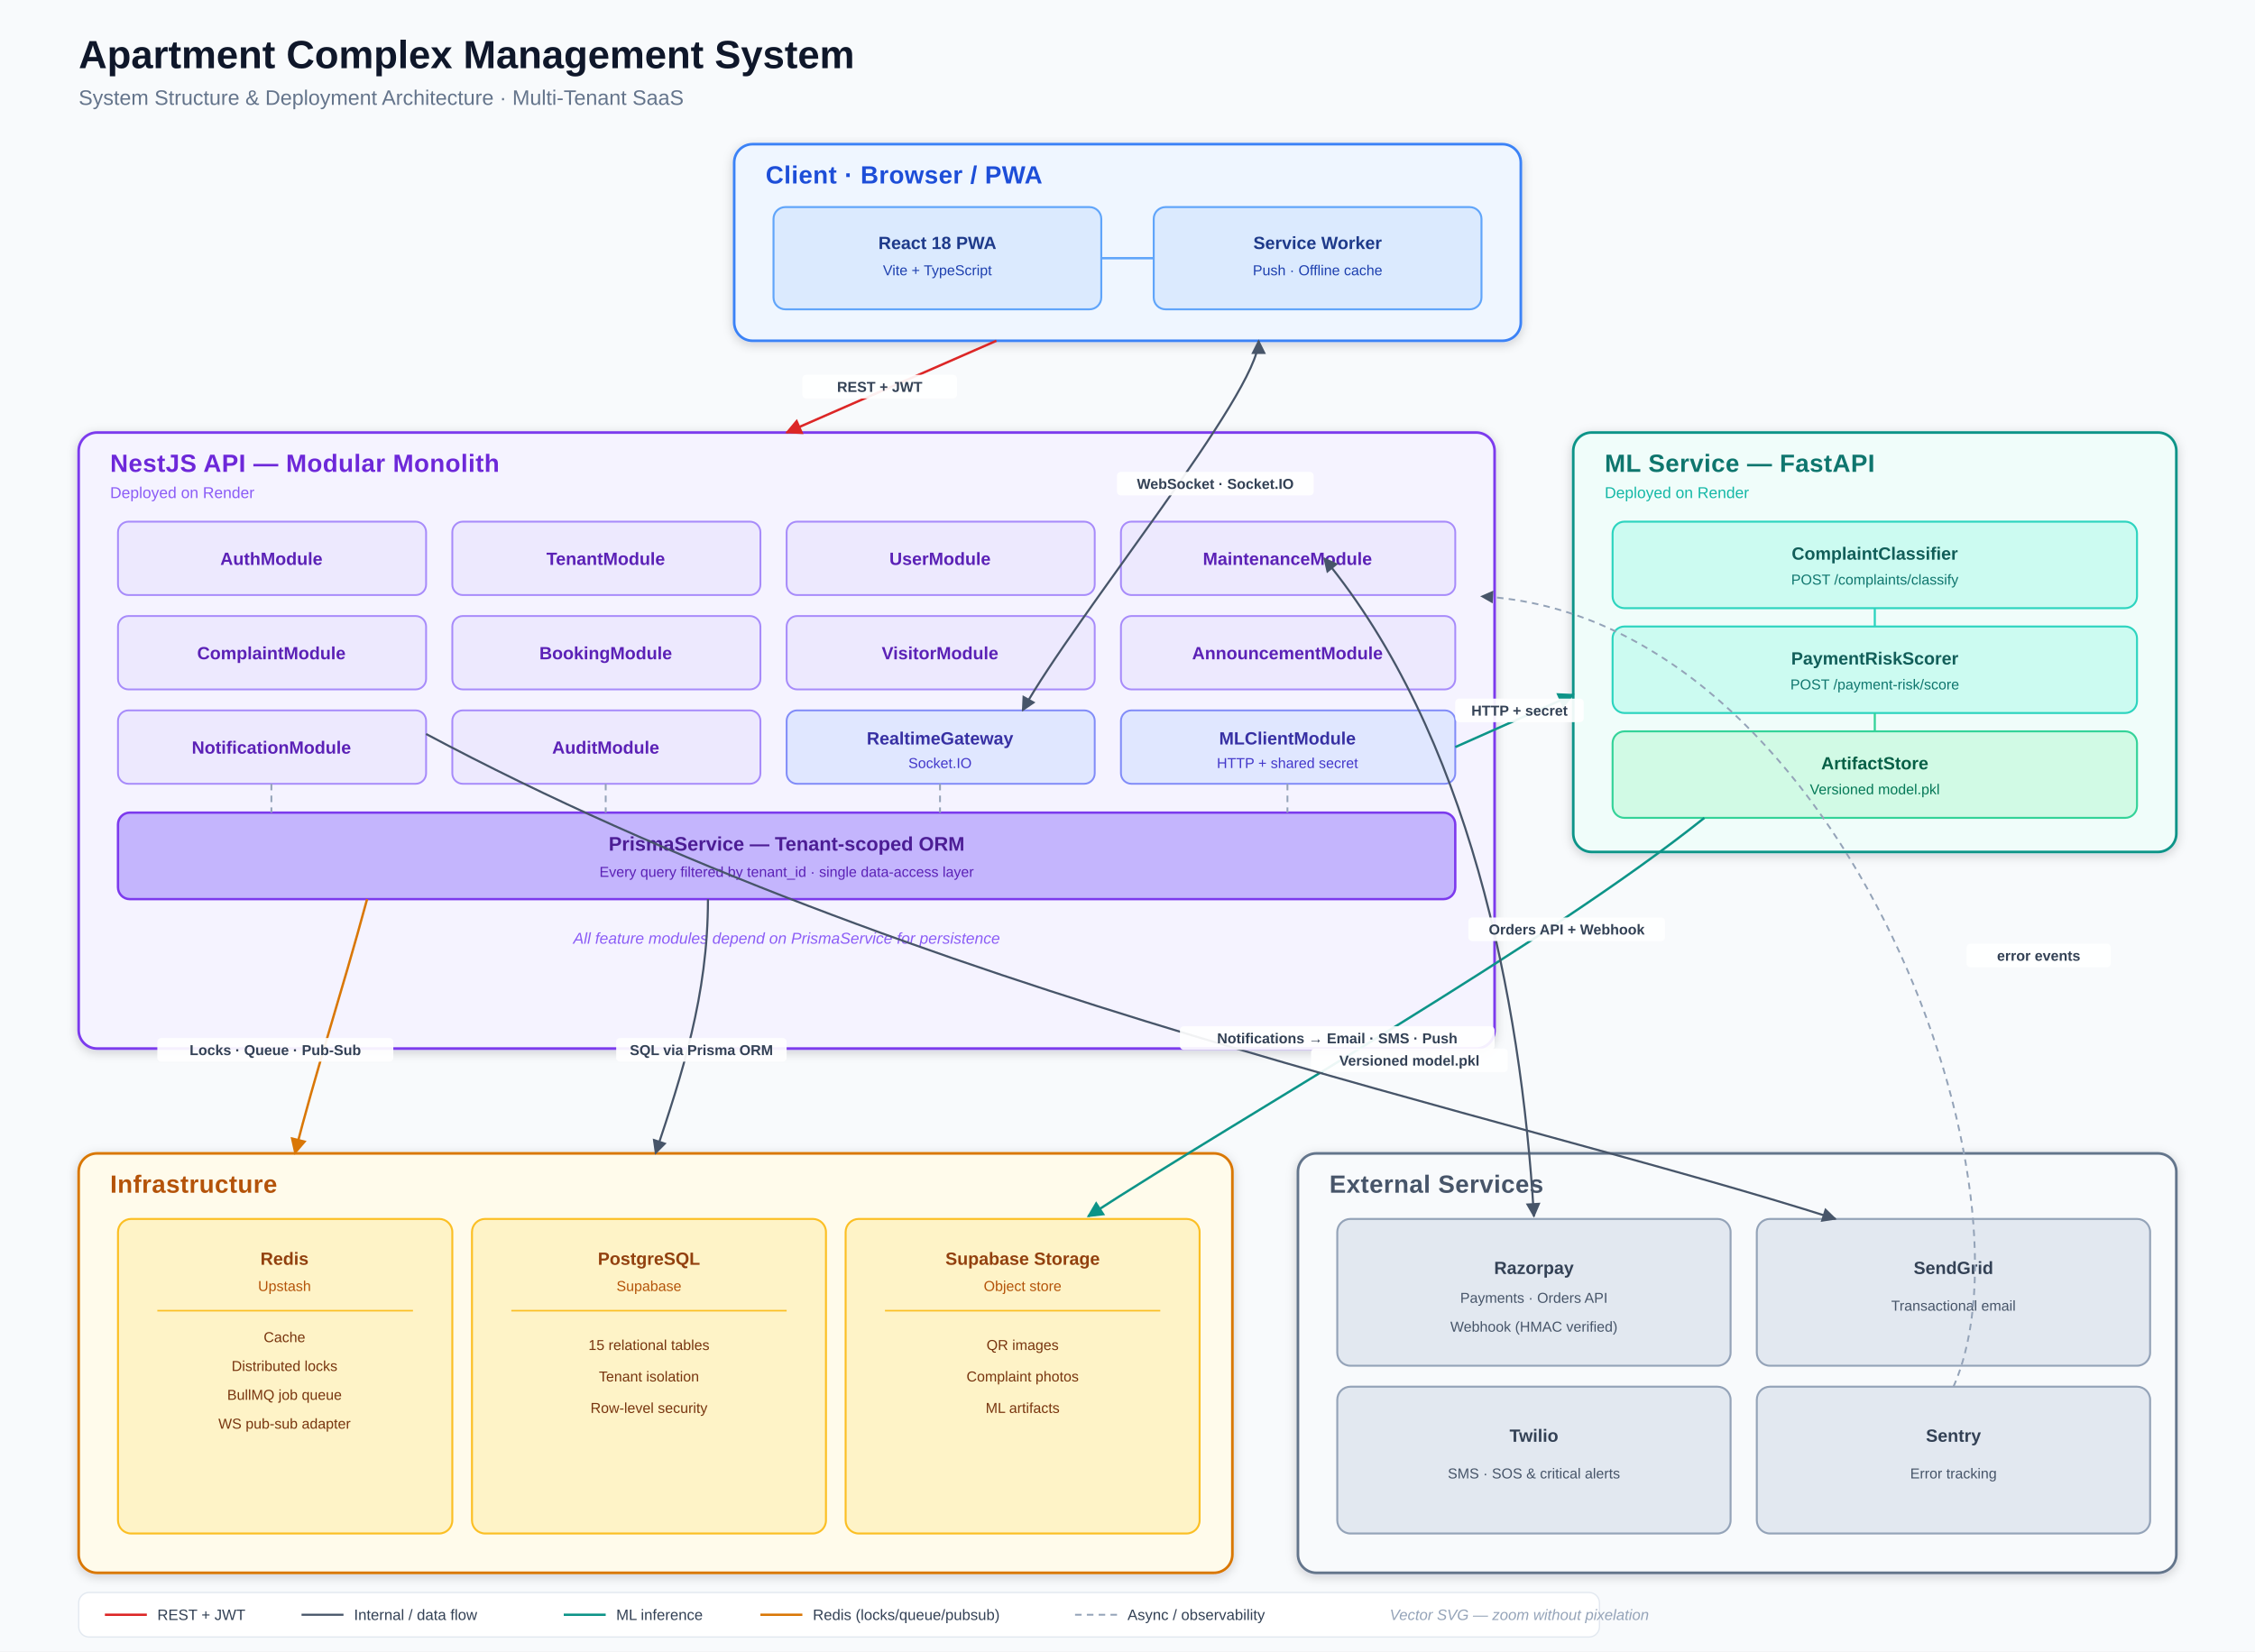
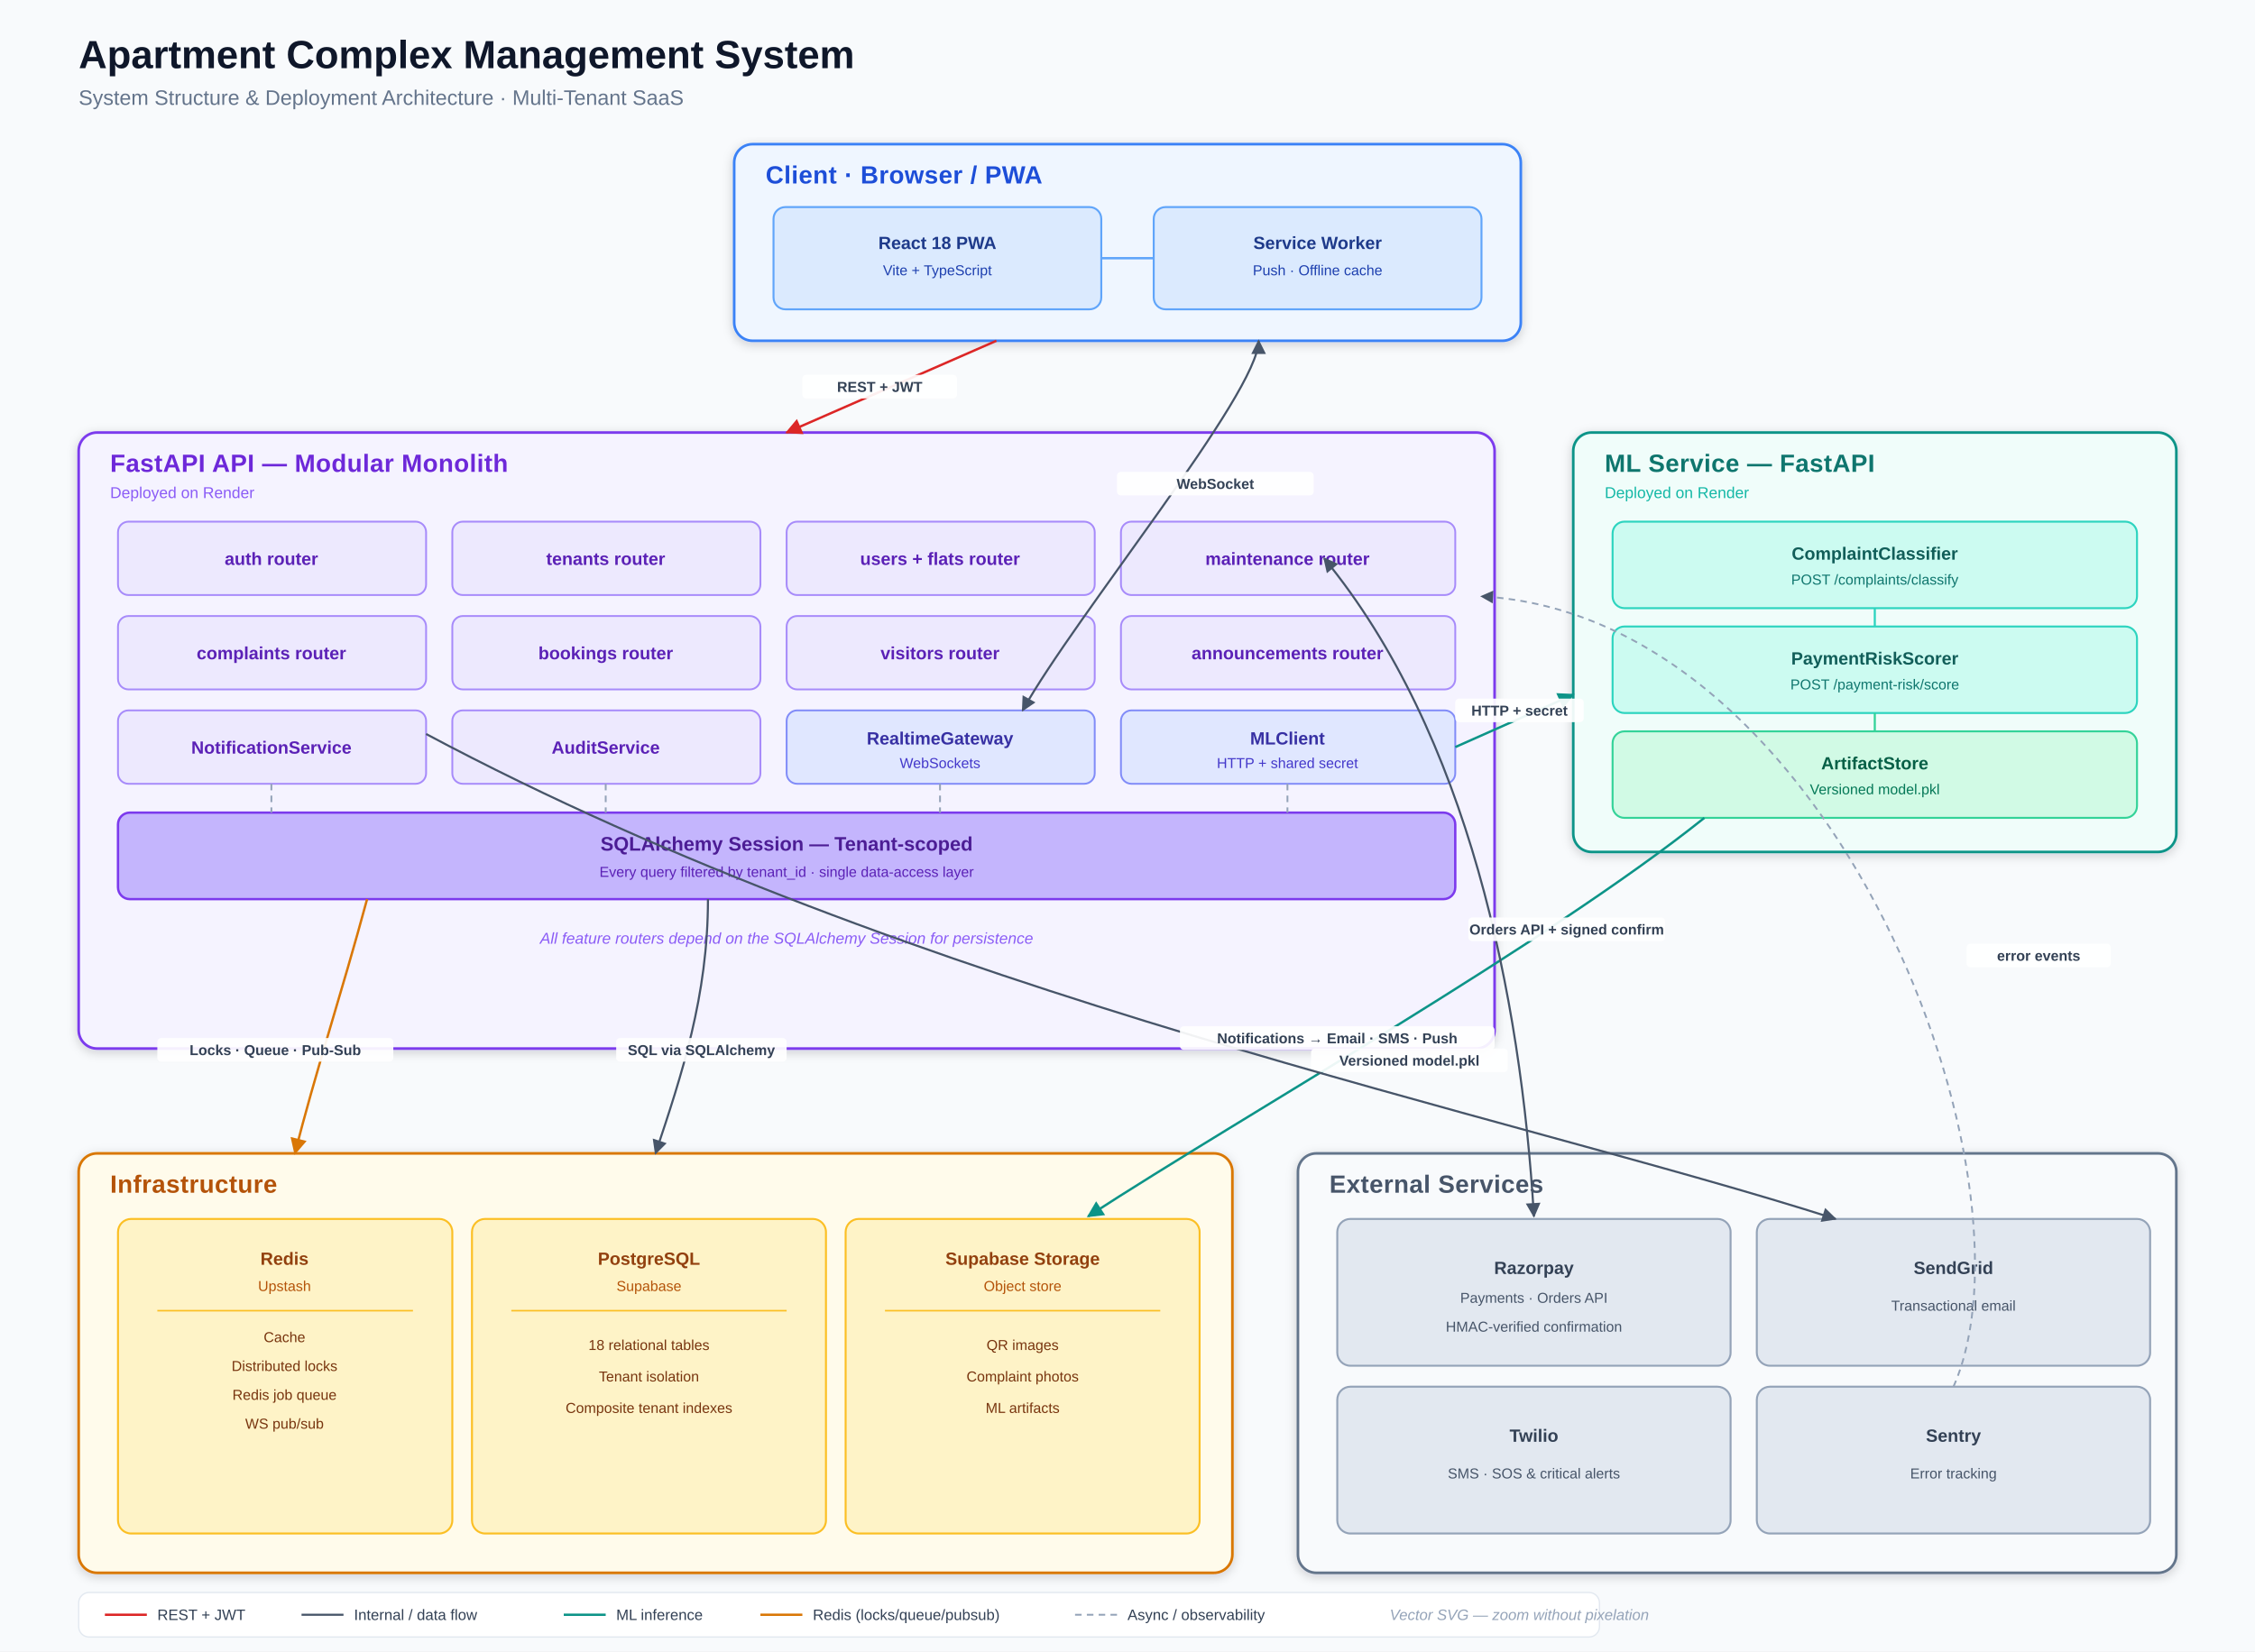
<svg xmlns="http://www.w3.org/2000/svg" viewBox="0 0 1720 1260" font-family="'Segoe UI', 'Helvetica Neue', Arial, sans-serif">
  <defs>
    <filter id="shadow" x="-5%" y="-5%" width="110%" height="115%">
      <feDropShadow dx="0" dy="2" stdDeviation="4" flood-color="#0f172a" flood-opacity="0.18" />
    </filter>
    <marker id="arrow" viewBox="0 0 10 10" refX="9" refY="5" markerWidth="7" markerHeight="7" orient="auto-start-reverse">
      <path d="M0,0 L10,5 L0,10 z" fill="#475569" />
    </marker>
    <marker id="arrowRed" viewBox="0 0 10 10" refX="9" refY="5" markerWidth="7" markerHeight="7" orient="auto-start-reverse">
      <path d="M0,0 L10,5 L0,10 z" fill="#dc2626" />
    </marker>
    <marker id="arrowTeal" viewBox="0 0 10 10" refX="9" refY="5" markerWidth="7" markerHeight="7" orient="auto-start-reverse">
      <path d="M0,0 L10,5 L0,10 z" fill="#0d9488" />
    </marker>
    <marker id="arrowAmber" viewBox="0 0 10 10" refX="9" refY="5" markerWidth="7" markerHeight="7" orient="auto-start-reverse">
      <path d="M0,0 L10,5 L0,10 z" fill="#d97706" />
    </marker>
    <style>
      .ctitle   { font-size:19px; font-weight:700; letter-spacing:.3px; }
      .csub     { font-size:12px; font-weight:400; }
      .node     { font-size:13.5px; font-weight:600; }
      .nodesub  { font-size:11px; font-weight:400; }
      .elabel   { font-size:11px; font-weight:600; fill:#334155; }
      .elabelbg { fill:#ffffff; opacity:0.92; }
      .edge     { stroke:#475569; stroke-width:1.6; fill:none; }
      .edgeRed  { stroke:#dc2626; stroke-width:1.8; fill:none; }
      .edgeTeal { stroke:#0d9488; stroke-width:1.8; fill:none; }
      .edgeAmber{ stroke:#d97706; stroke-width:1.8; fill:none; }
      .edgeDash { stroke:#94a3b8; stroke-width:1.4; fill:none; stroke-dasharray:5 4; }
    </style>
  </defs>
  <rect x="0" y="0" width="1720" height="1260" fill="#f8fafc" />
  <text x="60" y="52" font-size="30" font-weight="800" fill="#0f172a">Apartment Complex Management System</text>
  <text x="60" y="80" font-size="16" font-weight="500" fill="#64748b">System Structure &amp; Deployment Architecture · Multi-Tenant SaaS</text>
  <g>
    <rect x="560" y="110" width="600" height="150" rx="14" fill="#eff6ff" stroke="#3b82f6" stroke-width="2" filter="url(#shadow)" />
    <text x="584" y="140" class="ctitle" fill="#1d4ed8">Client · Browser / PWA</text>
    <rect x="590" y="158" width="250" height="78" rx="9" fill="#dbeafe" stroke="#60a5fa" stroke-width="1.5" />
    <text x="715" y="190" class="node" fill="#1e3a8a" text-anchor="middle">React 18 PWA</text>
    <text x="715" y="210" class="nodesub" fill="#1e40af" text-anchor="middle">Vite + TypeScript</text>
    <rect x="880" y="158" width="250" height="78" rx="9" fill="#dbeafe" stroke="#60a5fa" stroke-width="1.5" />
    <text x="1005" y="190" class="node" fill="#1e3a8a" text-anchor="middle">Service Worker</text>
    <text x="1005" y="210" class="nodesub" fill="#1e40af" text-anchor="middle">Push · Offline cache</text>
    <line x1="840" y1="197" x2="880" y2="197" stroke="#60a5fa" stroke-width="1.8" />
  </g>
  <g>
    <rect x="60" y="330" width="1080" height="470" rx="14" fill="#f5f3ff" stroke="#7c3aed" stroke-width="2" filter="url(#shadow)" />
-     <text x="84" y="360" class="ctitle" fill="#6d28d9">NestJS API — Modular Monolith</text>
+     <text x="84" y="360" class="ctitle" fill="#6d28d9">FastAPI API — Modular Monolith</text>
    <text x="84" y="380" class="csub" fill="#8b5cf6">Deployed on Render</text>
    <g class="mod">
      <rect x="90" y="398" width="235" height="56" rx="8" fill="#ede9fe" stroke="#a78bfa" stroke-width="1.4" />
-       <text x="207" y="431" class="node" fill="#5b21b6" text-anchor="middle">AuthModule</text>
+       <text x="207" y="431" class="node" fill="#5b21b6" text-anchor="middle">auth router</text>
      <rect x="345" y="398" width="235" height="56" rx="8" fill="#ede9fe" stroke="#a78bfa" stroke-width="1.4" />
-       <text x="462" y="431" class="node" fill="#5b21b6" text-anchor="middle">TenantModule</text>
+       <text x="462" y="431" class="node" fill="#5b21b6" text-anchor="middle">tenants router</text>
      <rect x="600" y="398" width="235" height="56" rx="8" fill="#ede9fe" stroke="#a78bfa" stroke-width="1.4" />
-       <text x="717" y="431" class="node" fill="#5b21b6" text-anchor="middle">UserModule</text>
+       <text x="717" y="431" class="node" fill="#5b21b6" text-anchor="middle">users + flats router</text>
      <rect x="855" y="398" width="255" height="56" rx="8" fill="#ede9fe" stroke="#a78bfa" stroke-width="1.4" />
-       <text x="982" y="431" class="node" fill="#5b21b6" text-anchor="middle">MaintenanceModule</text>
+       <text x="982" y="431" class="node" fill="#5b21b6" text-anchor="middle">maintenance router</text>
    </g>
    <g class="mod">
      <rect x="90" y="470" width="235" height="56" rx="8" fill="#ede9fe" stroke="#a78bfa" stroke-width="1.4" />
-       <text x="207" y="503" class="node" fill="#5b21b6" text-anchor="middle">ComplaintModule</text>
+       <text x="207" y="503" class="node" fill="#5b21b6" text-anchor="middle">complaints router</text>
      <rect x="345" y="470" width="235" height="56" rx="8" fill="#ede9fe" stroke="#a78bfa" stroke-width="1.4" />
-       <text x="462" y="503" class="node" fill="#5b21b6" text-anchor="middle">BookingModule</text>
+       <text x="462" y="503" class="node" fill="#5b21b6" text-anchor="middle">bookings router</text>
      <rect x="600" y="470" width="235" height="56" rx="8" fill="#ede9fe" stroke="#a78bfa" stroke-width="1.4" />
-       <text x="717" y="503" class="node" fill="#5b21b6" text-anchor="middle">VisitorModule</text>
+       <text x="717" y="503" class="node" fill="#5b21b6" text-anchor="middle">visitors router</text>
      <rect x="855" y="470" width="255" height="56" rx="8" fill="#ede9fe" stroke="#a78bfa" stroke-width="1.4" />
-       <text x="982" y="503" class="node" fill="#5b21b6" text-anchor="middle">AnnouncementModule</text>
+       <text x="982" y="503" class="node" fill="#5b21b6" text-anchor="middle">announcements router</text>
    </g>
    <g class="mod">
      <rect x="90" y="542" width="235" height="56" rx="8" fill="#ede9fe" stroke="#a78bfa" stroke-width="1.4" />
-       <text x="207" y="575" class="node" fill="#5b21b6" text-anchor="middle">NotificationModule</text>
+       <text x="207" y="575" class="node" fill="#5b21b6" text-anchor="middle">NotificationService</text>
      <rect x="345" y="542" width="235" height="56" rx="8" fill="#ede9fe" stroke="#a78bfa" stroke-width="1.4" />
-       <text x="462" y="575" class="node" fill="#5b21b6" text-anchor="middle">AuditModule</text>
+       <text x="462" y="575" class="node" fill="#5b21b6" text-anchor="middle">AuditService</text>
      <rect x="600" y="542" width="235" height="56" rx="8" fill="#e0e7ff" stroke="#818cf8" stroke-width="1.4" />
      <text x="717" y="568" class="node" fill="#3730a3" text-anchor="middle">RealtimeGateway</text>
-       <text x="717" y="586" class="nodesub" fill="#4338ca" text-anchor="middle">Socket.IO</text>
+       <text x="717" y="586" class="nodesub" fill="#4338ca" text-anchor="middle">WebSockets</text>
      <rect x="855" y="542" width="255" height="56" rx="8" fill="#e0e7ff" stroke="#818cf8" stroke-width="1.4" />
-       <text x="982" y="568" class="node" fill="#3730a3" text-anchor="middle">MLClientModule</text>
+       <text x="982" y="568" class="node" fill="#3730a3" text-anchor="middle">MLClient</text>
      <text x="982" y="586" class="nodesub" fill="#4338ca" text-anchor="middle">HTTP + shared secret</text>
    </g>
    <rect x="90" y="620" width="1020" height="66" rx="9" fill="#c4b5fd" stroke="#7c3aed" stroke-width="1.8" />
-     <text x="600" y="649" font-size="15" font-weight="700" fill="#4c1d95" text-anchor="middle">PrismaService — Tenant-scoped ORM</text>
+     <text x="600" y="649" font-size="15" font-weight="700" fill="#4c1d95" text-anchor="middle">SQLAlchemy Session — Tenant-scoped</text>
    <text x="600" y="669" class="nodesub" fill="#5b21b6" text-anchor="middle">Every query filtered by tenant_id · single data-access layer</text>
-     <text x="600" y="720" font-size="12" fill="#8b5cf6" text-anchor="middle" font-style="italic">All feature modules depend on PrismaService for persistence</text>
+     <text x="600" y="720" font-size="12" fill="#8b5cf6" text-anchor="middle" font-style="italic">All feature routers depend on the SQLAlchemy Session for persistence</text>
    <path d="M207,598 L207,620" class="edgeDash" />
    <path d="M462,598 L462,620" class="edgeDash" />
    <path d="M717,598 L717,620" class="edgeDash" />
    <path d="M982,598 L982,620" class="edgeDash" />
  </g>
  <g>
    <rect x="1200" y="330" width="460" height="320" rx="14" fill="#f0fdfa" stroke="#0d9488" stroke-width="2" filter="url(#shadow)" />
    <text x="1224" y="360" class="ctitle" fill="#0f766e">ML Service — FastAPI</text>
    <text x="1224" y="380" class="csub" fill="#14b8a6">Deployed on Render</text>
    <rect x="1230" y="398" width="400" height="66" rx="9" fill="#ccfbf1" stroke="#2dd4bf" stroke-width="1.5" />
    <text x="1430" y="427" class="node" fill="#115e59" text-anchor="middle">ComplaintClassifier</text>
    <text x="1430" y="446" class="nodesub" fill="#0f766e" text-anchor="middle">POST /complaints/classify</text>
    <rect x="1230" y="478" width="400" height="66" rx="9" fill="#ccfbf1" stroke="#2dd4bf" stroke-width="1.5" />
    <text x="1430" y="507" class="node" fill="#115e59" text-anchor="middle">PaymentRiskScorer</text>
    <text x="1430" y="526" class="nodesub" fill="#0f766e" text-anchor="middle">POST /payment-risk/score</text>
    <rect x="1230" y="558" width="400" height="66" rx="9" fill="#d1fae5" stroke="#34d399" stroke-width="1.5" />
    <text x="1430" y="587" class="node" fill="#065f46" text-anchor="middle">ArtifactStore</text>
    <text x="1430" y="606" class="nodesub" fill="#047857" text-anchor="middle">Versioned model.pkl</text>
    <line x1="1430" y1="464" x2="1430" y2="478" stroke="#2dd4bf" stroke-width="1.6" />
    <line x1="1430" y1="544" x2="1430" y2="558" stroke="#34d399" stroke-width="1.6" />
  </g>
  <g>
    <rect x="60" y="880" width="880" height="320" rx="14" fill="#fffbeb" stroke="#d97706" stroke-width="2" filter="url(#shadow)" />
    <text x="84" y="910" class="ctitle" fill="#b45309">Infrastructure</text>
    <rect x="90" y="930" width="255" height="240" rx="10" fill="#fef3c7" stroke="#fbbf24" stroke-width="1.5" />
    <text x="217" y="965" class="node" fill="#92400e" text-anchor="middle">Redis</text>
    <text x="217" y="985" class="nodesub" fill="#b45309" text-anchor="middle">Upstash</text>
    <line x1="120" y1="1000" x2="315" y2="1000" stroke="#fbbf24" stroke-width="1.2" />
    <text x="217" y="1024" class="nodesub" fill="#78350f" text-anchor="middle">Cache</text>
    <text x="217" y="1046" class="nodesub" fill="#78350f" text-anchor="middle">Distributed locks</text>
-     <text x="217" y="1068" class="nodesub" fill="#78350f" text-anchor="middle">BullMQ job queue</text>
-     <text x="217" y="1090" class="nodesub" fill="#78350f" text-anchor="middle">WS pub-sub adapter</text>
+     <text x="217" y="1068" class="nodesub" fill="#78350f" text-anchor="middle">Redis job queue</text>
+     <text x="217" y="1090" class="nodesub" fill="#78350f" text-anchor="middle">WS pub/sub</text>
    <rect x="360" y="930" width="270" height="240" rx="10" fill="#fef3c7" stroke="#fbbf24" stroke-width="1.5" />
    <text x="495" y="965" class="node" fill="#92400e" text-anchor="middle">PostgreSQL</text>
    <text x="495" y="985" class="nodesub" fill="#b45309" text-anchor="middle">Supabase</text>
    <line x1="390" y1="1000" x2="600" y2="1000" stroke="#fbbf24" stroke-width="1.2" />
-     <text x="495" y="1030" class="nodesub" fill="#78350f" text-anchor="middle">15 relational tables</text>
+     <text x="495" y="1030" class="nodesub" fill="#78350f" text-anchor="middle">18 relational tables</text>
    <text x="495" y="1054" class="nodesub" fill="#78350f" text-anchor="middle">Tenant isolation</text>
-     <text x="495" y="1078" class="nodesub" fill="#78350f" text-anchor="middle">Row-level security</text>
+     <text x="495" y="1078" class="nodesub" fill="#78350f" text-anchor="middle">Composite tenant indexes</text>
    <rect x="645" y="930" width="270" height="240" rx="10" fill="#fef3c7" stroke="#fbbf24" stroke-width="1.5" />
    <text x="780" y="965" class="node" fill="#92400e" text-anchor="middle">Supabase Storage</text>
    <text x="780" y="985" class="nodesub" fill="#b45309" text-anchor="middle">Object store</text>
    <line x1="675" y1="1000" x2="885" y2="1000" stroke="#fbbf24" stroke-width="1.2" />
    <text x="780" y="1030" class="nodesub" fill="#78350f" text-anchor="middle">QR images</text>
    <text x="780" y="1054" class="nodesub" fill="#78350f" text-anchor="middle">Complaint photos</text>
    <text x="780" y="1078" class="nodesub" fill="#78350f" text-anchor="middle">ML artifacts</text>
  </g>
  <g>
    <rect x="990" y="880" width="670" height="320" rx="14" fill="#f8fafc" stroke="#64748b" stroke-width="2" filter="url(#shadow)" />
    <text x="1014" y="910" class="ctitle" fill="#475569">External Services</text>
    <rect x="1020" y="930" width="300" height="112" rx="10" fill="#e2e8f0" stroke="#94a3b8" stroke-width="1.5" />
    <text x="1170" y="972" class="node" fill="#334155" text-anchor="middle">Razorpay</text>
    <text x="1170" y="994" class="nodesub" fill="#475569" text-anchor="middle">Payments · Orders API</text>
-     <text x="1170" y="1016" class="nodesub" fill="#475569" text-anchor="middle">Webhook (HMAC verified)</text>
+     <text x="1170" y="1016" class="nodesub" fill="#475569" text-anchor="middle">HMAC-verified confirmation</text>
    <rect x="1340" y="930" width="300" height="112" rx="10" fill="#e2e8f0" stroke="#94a3b8" stroke-width="1.5" />
    <text x="1490" y="972" class="node" fill="#334155" text-anchor="middle">SendGrid</text>
    <text x="1490" y="1000" class="nodesub" fill="#475569" text-anchor="middle">Transactional email</text>
    <rect x="1020" y="1058" width="300" height="112" rx="10" fill="#e2e8f0" stroke="#94a3b8" stroke-width="1.5" />
    <text x="1170" y="1100" class="node" fill="#334155" text-anchor="middle">Twilio</text>
    <text x="1170" y="1128" class="nodesub" fill="#475569" text-anchor="middle">SMS · SOS &amp; critical alerts</text>
    <rect x="1340" y="1058" width="300" height="112" rx="10" fill="#e2e8f0" stroke="#94a3b8" stroke-width="1.5" />
    <text x="1490" y="1100" class="node" fill="#334155" text-anchor="middle">Sentry</text>
    <text x="1490" y="1128" class="nodesub" fill="#475569" text-anchor="middle">Error tracking</text>
  </g>
  <path d="M760,260 L600,330" class="edgeRed" marker-end="url(#arrowRed)" />
  <rect class="elabelbg" x="612" y="286" width="118" height="18" rx="3" />
  <text class="elabel" x="671" y="299" text-anchor="middle" fill="#dc2626">REST + JWT</text>
  <path d="M960,260 C960,300 820,470 780,542" class="edge" marker-start="url(#arrow)" marker-end="url(#arrow)" />
  <rect class="elabelbg" x="852" y="360" width="150" height="18" rx="3" />
-   <text class="elabel" x="927" y="373" text-anchor="middle">WebSocket · Socket.IO</text>
+   <text class="elabel" x="927" y="373" text-anchor="middle">WebSocket</text>
  <path d="M540,686 C540,760 520,820 500,880" class="edge" marker-end="url(#arrow)" />
  <rect class="elabelbg" x="470" y="792" width="130" height="18" rx="3" />
-   <text class="elabel" x="535" y="805" text-anchor="middle">SQL via Prisma ORM</text>
+   <text class="elabel" x="535" y="805" text-anchor="middle">SQL via SQLAlchemy</text>
  <path d="M280,686 C260,760 240,820 225,880" class="edgeAmber" marker-end="url(#arrowAmber)" />
  <rect class="elabelbg" x="120" y="792" width="180" height="18" rx="3" />
  <text class="elabel" x="210" y="805" text-anchor="middle" fill="#b45309">Locks · Queue · Pub-Sub</text>
  <path d="M1110,570 L1200,530" class="edgeTeal" marker-end="url(#arrowTeal)" />
  <rect class="elabelbg" x="1110" y="533" width="98" height="18" rx="3" />
  <text class="elabel" x="1159" y="546" text-anchor="middle" fill="#0d9488">HTTP + secret</text>
  <path d="M1300,624 C1180,720 950,850 830,928" class="edgeTeal" marker-end="url(#arrowTeal)" />
  <rect class="elabelbg" x="1000" y="800" width="150" height="18" rx="3" />
  <text class="elabel" x="1075" y="813" text-anchor="middle" fill="#0d9488">Versioned model.pkl</text>
  <path d="M1010,426 C1120,560 1160,760 1170,928" class="edge" marker-start="url(#arrow)" marker-end="url(#arrow)" />
  <rect class="elabelbg" x="1120" y="700" width="150" height="18" rx="3" />
-   <text class="elabel" x="1195" y="713" text-anchor="middle">Orders API + Webhook</text>
+   <text class="elabel" x="1195" y="713" text-anchor="middle">Orders API + signed confirm</text>
  <path d="M325,560 C700,760 1150,850 1400,930" class="edge" marker-end="url(#arrow)" />
  <rect class="elabelbg" x="900" y="783" width="240" height="18" rx="3" />
  <text class="elabel" x="1020" y="796" text-anchor="middle">Notifications → Email · SMS · Push</text>
  <path d="M1490,1058 C1560,900 1400,470 1130,455" class="edgeDash" marker-end="url(#arrow)" />
  <rect class="elabelbg" x="1500" y="720" width="110" height="18" rx="3" />
  <text class="elabel" x="1555" y="733" text-anchor="middle" fill="#64748b">error events</text>
  <g>
    <rect x="60" y="1215" width="1160" height="34" rx="8" fill="#ffffff" stroke="#e2e8f0" stroke-width="1" />
    <line x1="80" y1="1232" x2="112" y2="1232" class="edgeRed" />
    <text x="120" y="1236" font-size="11.5" fill="#334155">REST + JWT</text>
    <line x1="230" y1="1232" x2="262" y2="1232" class="edge" />
    <text x="270" y="1236" font-size="11.5" fill="#334155">Internal / data flow</text>
    <line x1="430" y1="1232" x2="462" y2="1232" class="edgeTeal" />
    <text x="470" y="1236" font-size="11.5" fill="#334155">ML inference</text>
    <line x1="580" y1="1232" x2="612" y2="1232" class="edgeAmber" />
    <text x="620" y="1236" font-size="11.5" fill="#334155">Redis (locks/queue/pubsub)</text>
    <line x1="820" y1="1232" x2="852" y2="1232" class="edgeDash" />
    <text x="860" y="1236" font-size="11.5" fill="#334155">Async / observability</text>
    <text x="1060" y="1236" font-size="11.5" font-style="italic" fill="#94a3b8">Vector SVG — zoom without pixelation</text>
  </g>
</svg>
